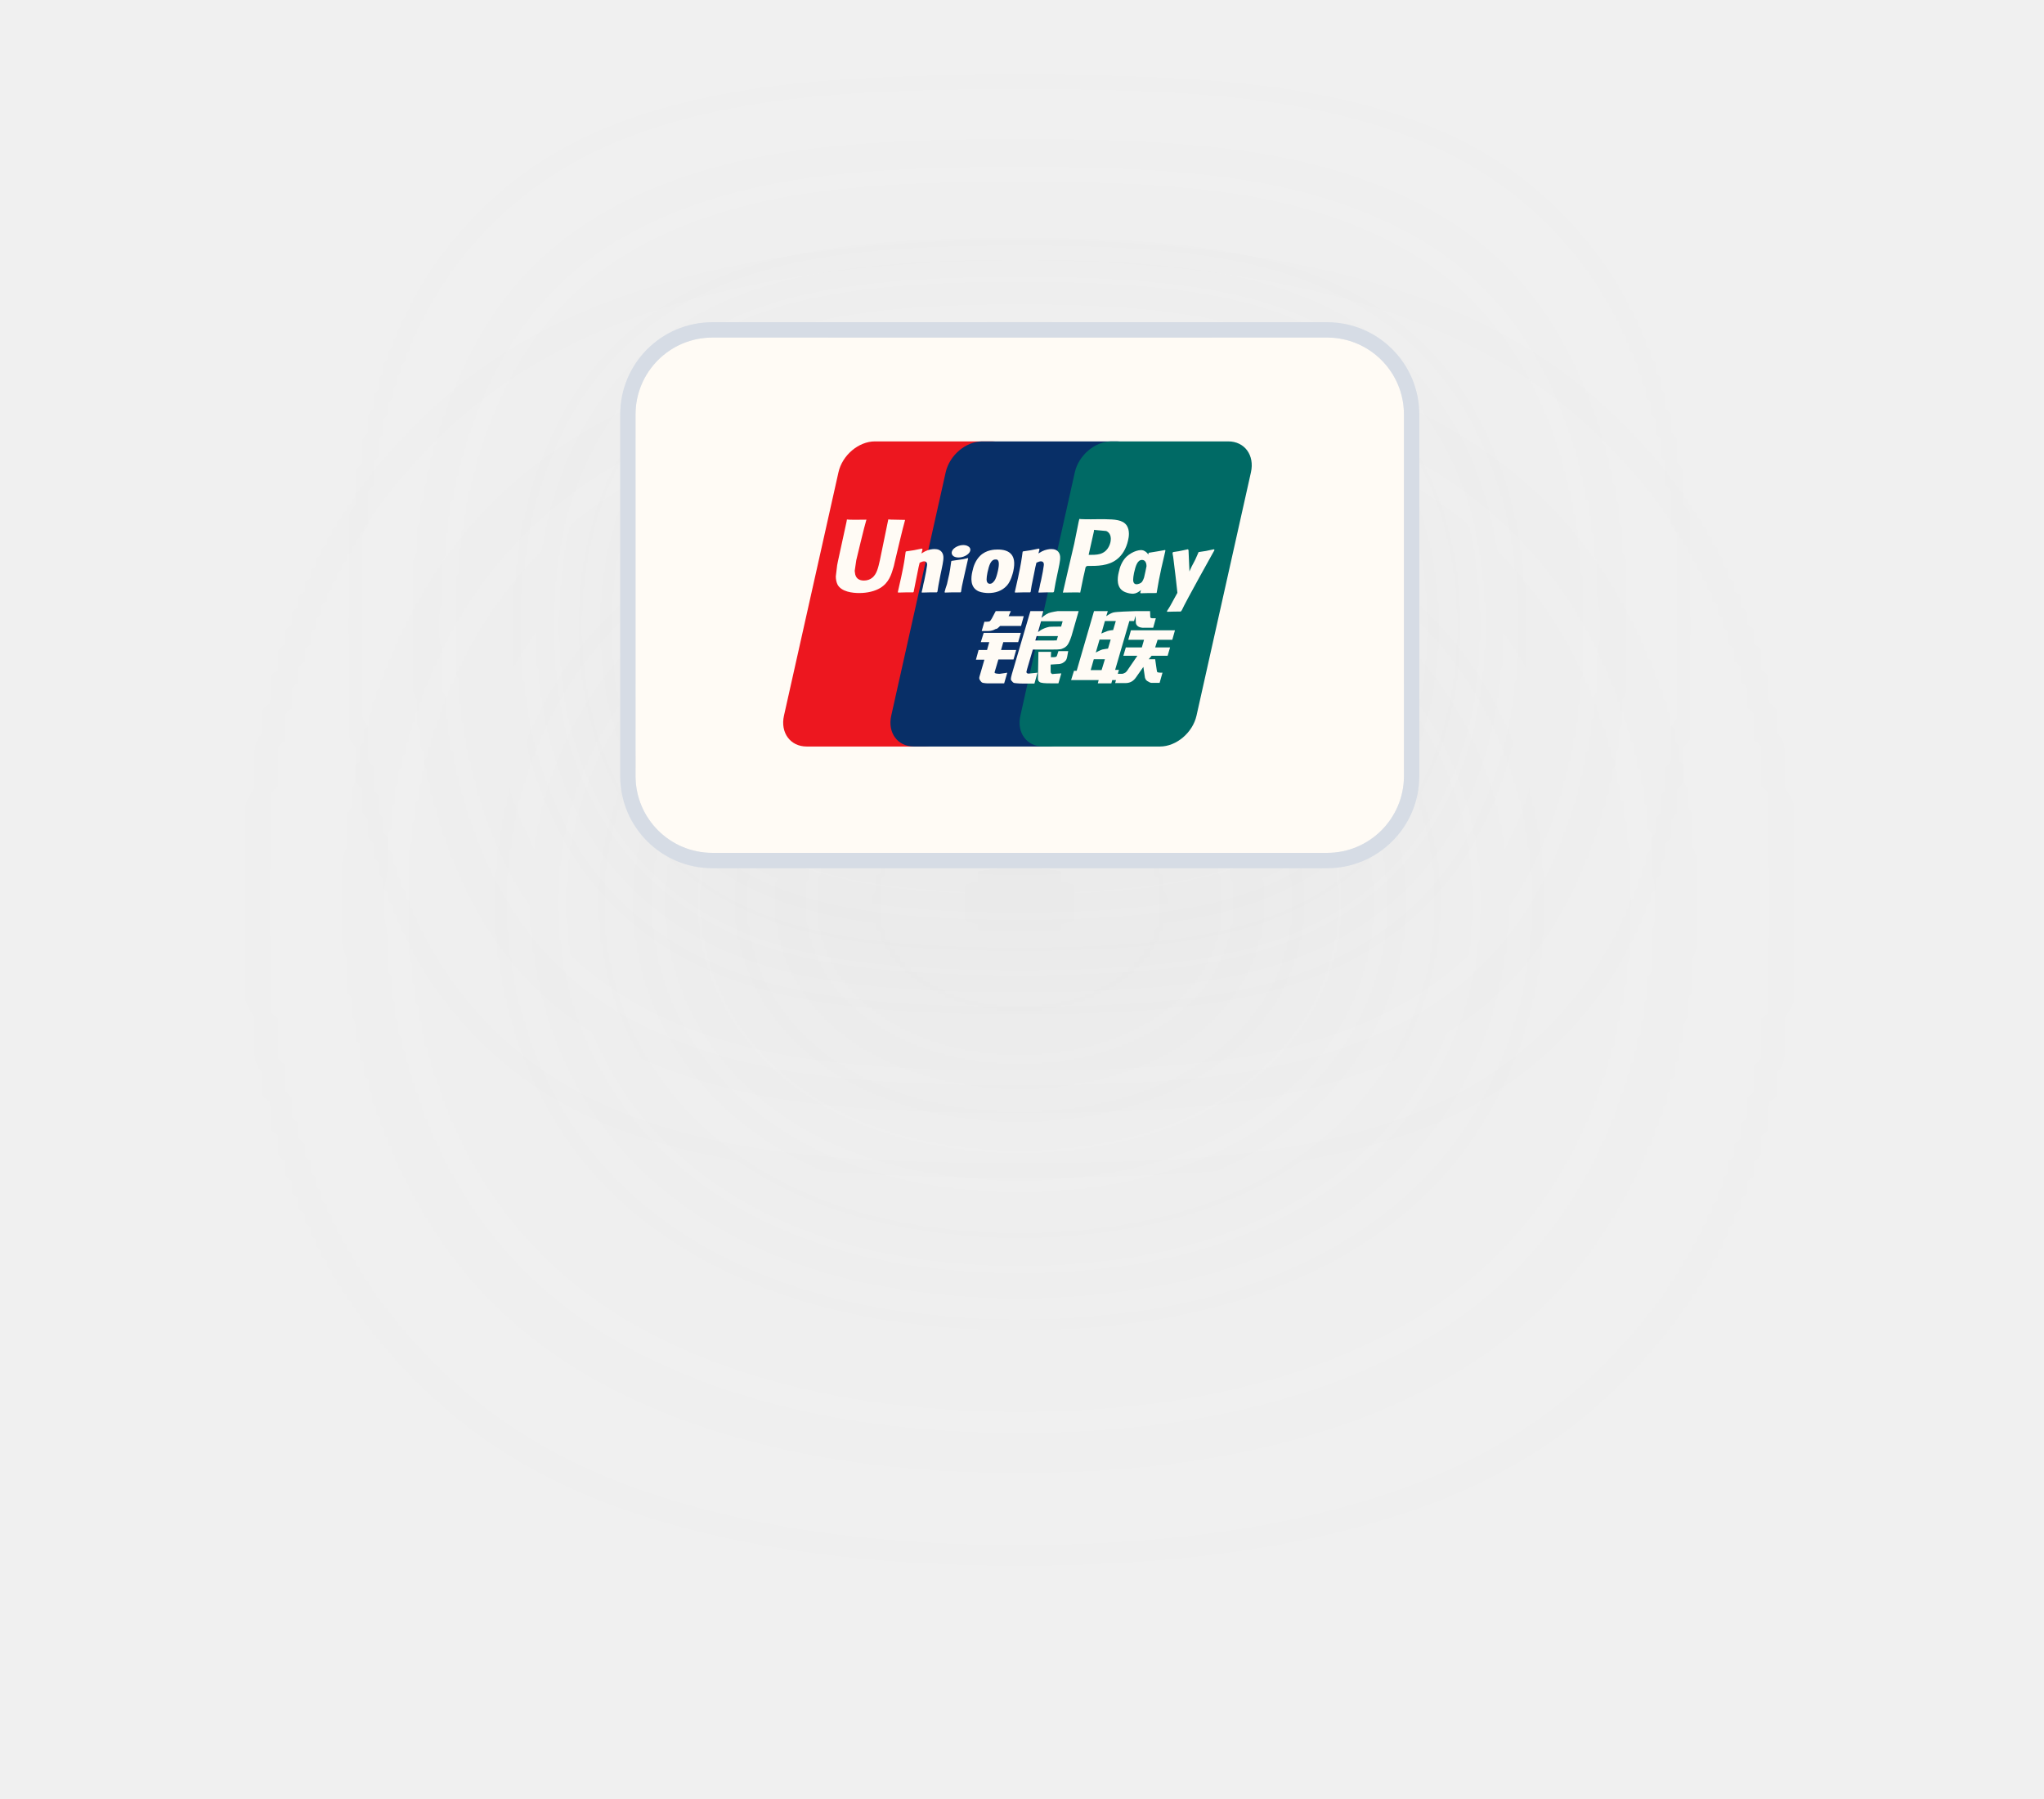
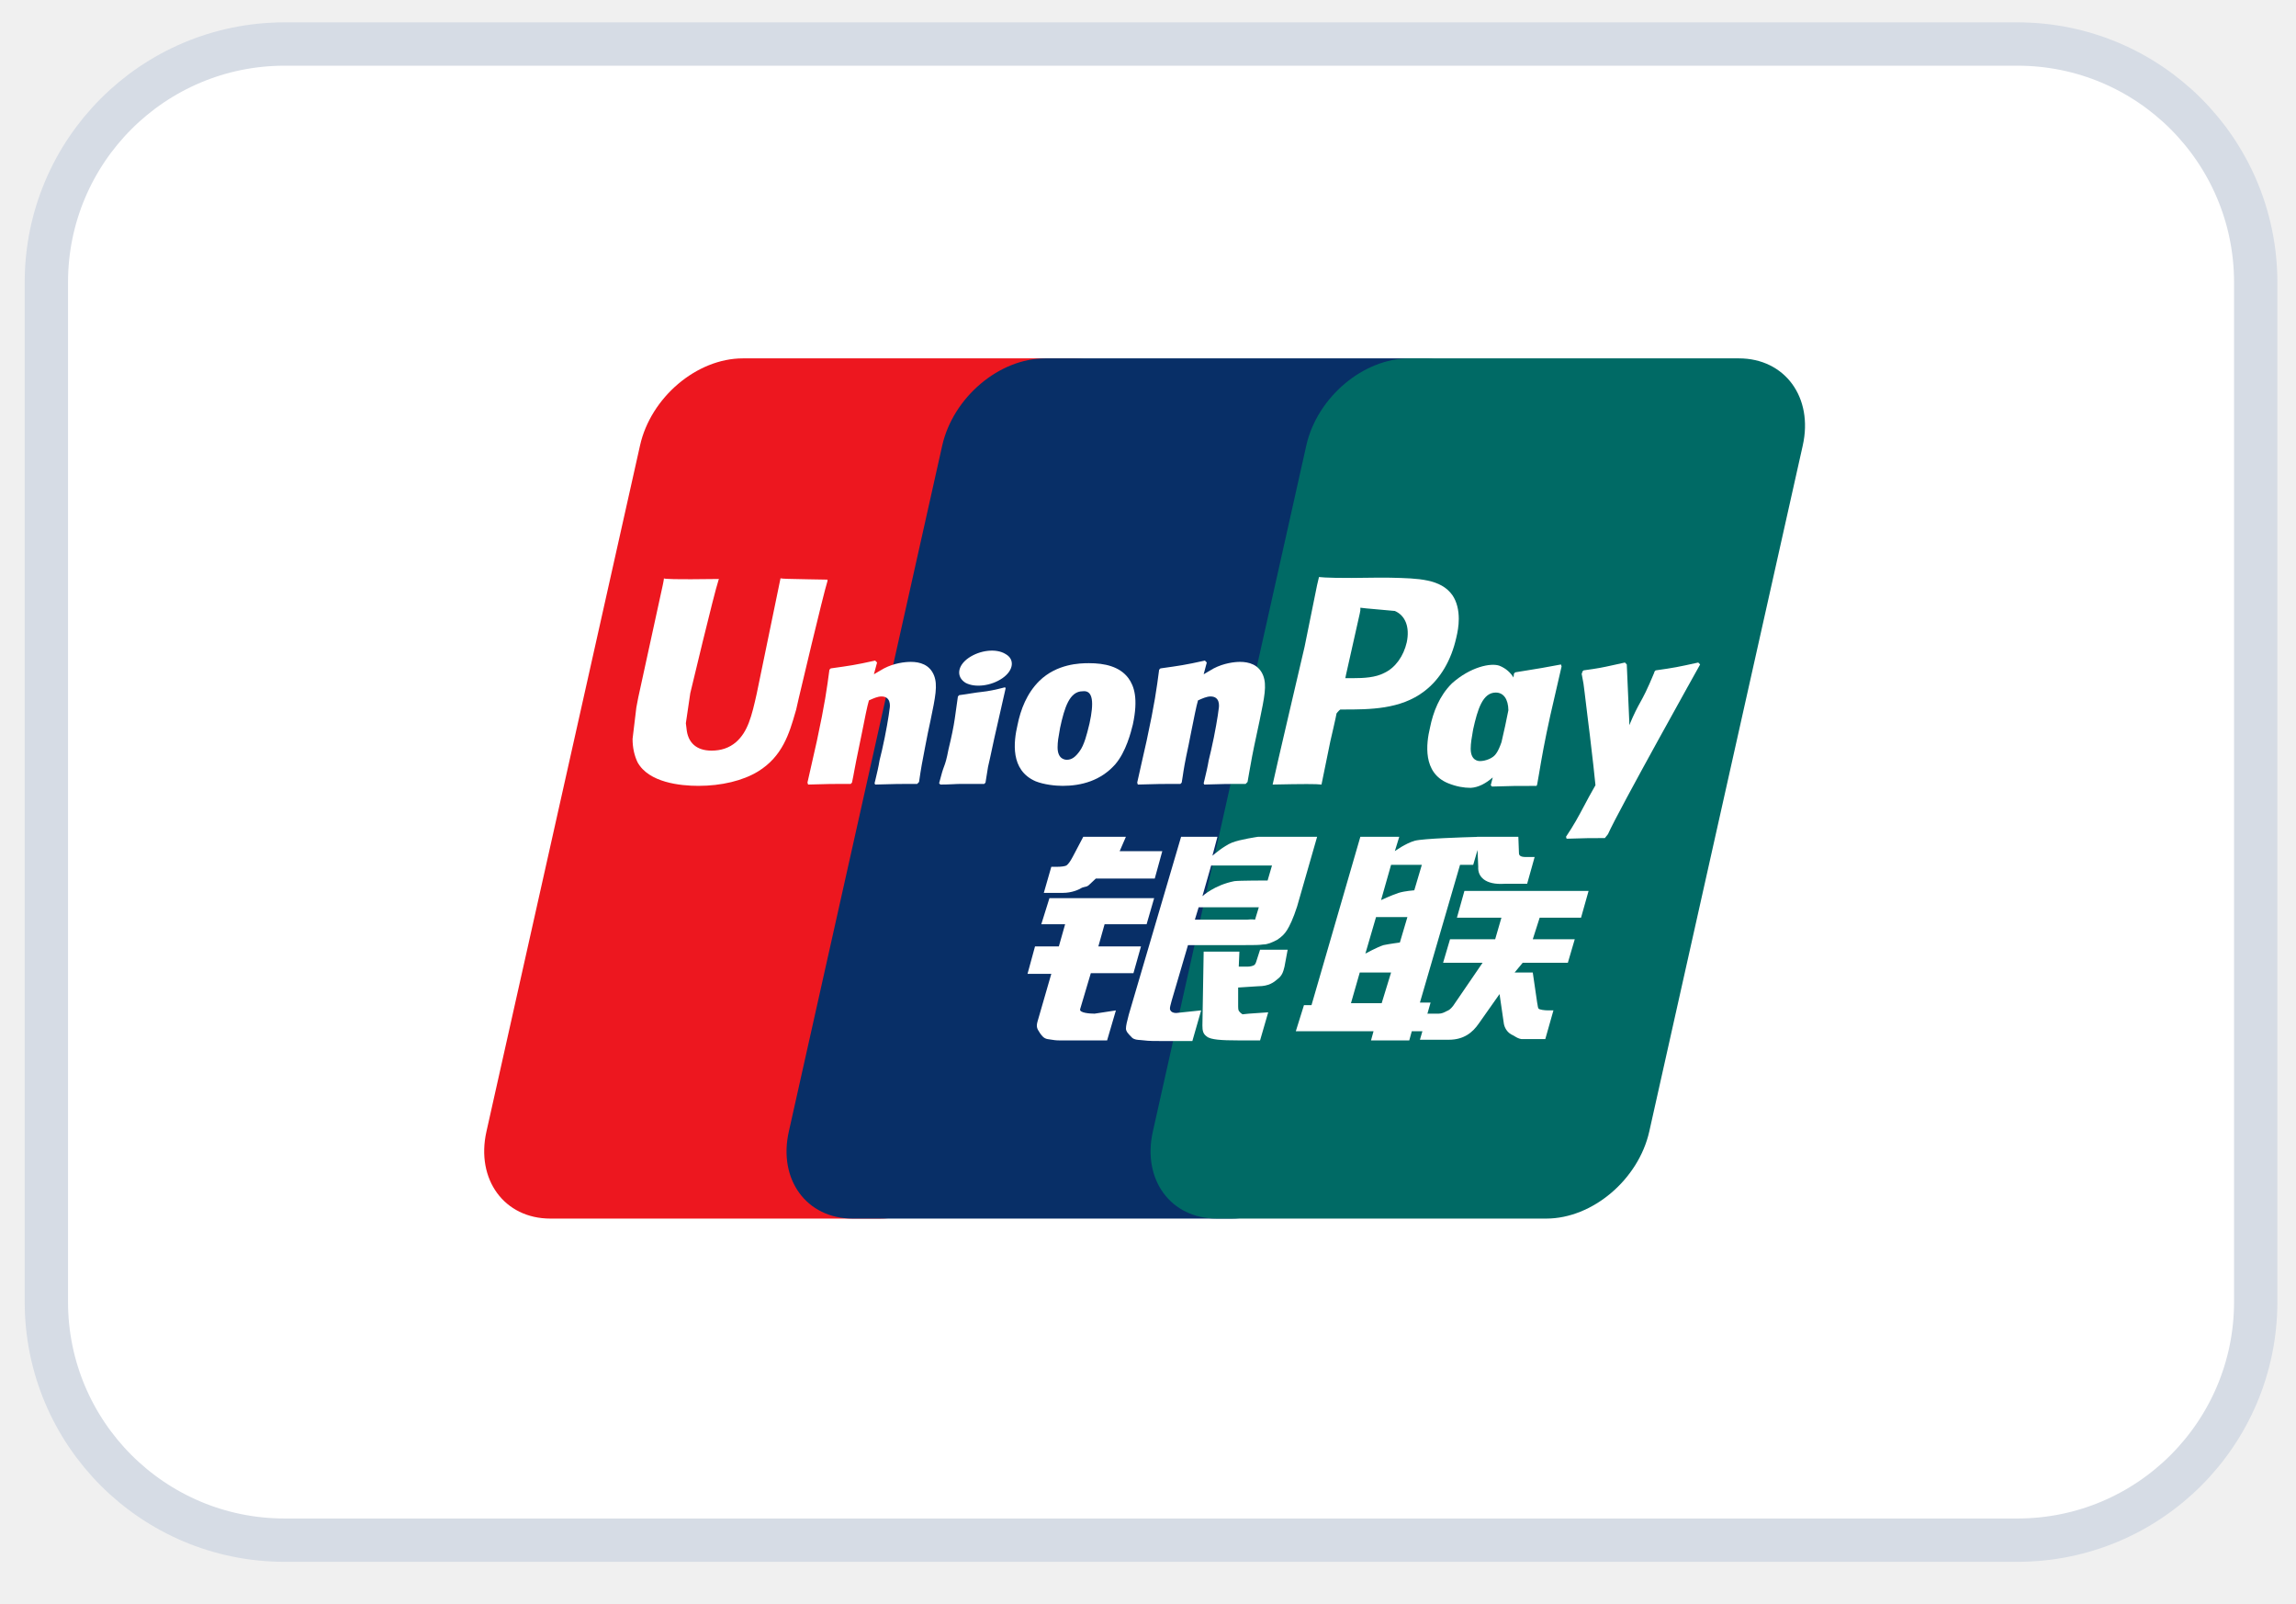
- <svg xmlns="http://www.w3.org/2000/svg" width="133" height="117" viewBox="0 0 133 117" fill="none">
-   <g filter="url(#filter0_dd_1551_3557)">
-     <rect x="41.353" y="21.961" width="50" height="33.526" rx="5" fill="#FFFBF5" />
-     <rect x="40.853" y="21.461" width="51" height="34.526" rx="5.5" stroke="#D6DCE5" />
-     <path d="M56.931 28.716H64.541C65.603 28.716 66.265 29.617 66.017 30.728L62.474 46.559C62.223 47.666 61.16 48.567 60.097 48.567H52.487C51.425 48.567 50.764 47.666 51.012 46.559L54.557 30.728C54.804 29.617 55.867 28.716 56.931 28.716Z" fill="#ED171F" />
-     <path d="M63.908 28.716H72.66C73.722 28.716 73.243 29.617 72.993 30.728L69.45 46.559C69.203 47.666 69.281 48.567 68.216 48.567H59.465C58.401 48.567 57.742 47.666 57.992 46.559L61.534 30.728C61.784 29.617 62.846 28.716 63.908 28.716Z" fill="#082F67" />
-     <path d="M72.314 28.716H79.922C80.986 28.716 81.646 29.617 81.397 30.728L77.855 46.559C77.606 47.666 76.543 48.567 75.477 48.567H67.87C66.805 48.567 66.146 47.666 66.395 46.559L69.937 30.728C70.186 29.617 71.249 28.716 72.314 28.716Z" fill="#006A65" />
-     <path fill-rule="evenodd" clip-rule="evenodd" d="M71.518 33.778H71.837L71.897 33.779C72.522 33.793 73.046 33.805 73.313 34.184C73.414 34.335 73.457 34.531 73.457 34.726C73.457 34.892 73.428 35.043 73.4 35.163C73.284 35.675 73.038 36.112 72.662 36.398C72.112 36.82 71.403 36.82 70.78 36.82H70.722C70.679 36.85 70.636 36.91 70.636 36.91C70.636 36.94 70.491 37.558 70.491 37.558C70.491 37.558 70.317 38.416 70.288 38.552C70.173 38.537 69.869 38.537 69.16 38.552C69.189 38.401 69.898 35.374 69.898 35.374L70.187 33.943L70.231 33.763C70.361 33.778 70.694 33.793 71.518 33.778ZM71.736 35.977C71.996 35.856 72.184 35.585 72.256 35.269C72.329 34.922 72.228 34.651 71.981 34.546C71.967 34.546 71.316 34.485 71.316 34.485L71.186 34.47V34.531L71.171 34.606L70.853 36.022L70.838 36.097H71.012C71.272 36.097 71.533 36.082 71.736 35.977Z" fill="#FFFBF5" />
-     <path d="M57.8 33.792C57.772 33.928 57.251 36.458 57.251 36.458C57.135 36.97 57.048 37.332 56.773 37.573C56.614 37.708 56.426 37.769 56.209 37.769C55.861 37.769 55.659 37.588 55.63 37.257L55.615 37.136L55.717 36.443C55.717 36.443 56.267 34.139 56.368 33.838C56.368 33.823 56.382 33.808 56.382 33.808C55.312 33.823 55.109 33.808 55.109 33.792C55.109 33.823 55.08 33.958 55.08 33.958L54.516 36.549L54.472 36.775L54.385 37.498C54.385 37.708 54.429 37.889 54.501 38.04C54.762 38.507 55.485 38.582 55.905 38.582C56.44 38.582 56.932 38.462 57.279 38.251C57.848 37.904 58.005 37.363 58.144 36.881L58.162 36.82L58.22 36.564C58.22 36.564 58.784 34.169 58.886 33.853V33.823C58.706 33.819 58.556 33.816 58.43 33.814C58.006 33.807 57.856 33.804 57.8 33.792Z" fill="#FFFBF5" />
-     <path fill-rule="evenodd" clip-rule="evenodd" d="M73.486 40.404L72.56 43.582H72.806L72.715 43.905L72.734 43.838H72.994C73.067 43.838 73.125 43.808 73.183 43.778C73.226 43.763 73.269 43.733 73.327 43.657L74.007 42.663H73.096L73.255 42.121H74.297L74.441 41.624H73.414L73.588 41.007H76.453L76.279 41.624H75.324L75.165 42.121H76.135L75.975 42.663H74.933L74.745 42.889H75.165L75.266 43.582C75.271 43.607 75.274 43.627 75.277 43.644C75.282 43.678 75.285 43.698 75.295 43.718C75.31 43.748 75.44 43.763 75.512 43.763H75.642L75.454 44.426H74.904C74.839 44.416 74.791 44.387 74.747 44.36C74.722 44.345 74.698 44.331 74.673 44.32C74.615 44.29 74.528 44.215 74.499 44.079L74.398 43.386L73.921 44.064C73.776 44.275 73.573 44.441 73.226 44.441H72.56L72.617 44.245H72.372L72.314 44.456H71.432L71.49 44.245H69.695L69.883 43.642H70.057L71.186 39.757H72.083L71.981 40.088C71.981 40.088 72.228 39.907 72.445 39.847C72.637 39.797 73.567 39.768 73.877 39.759L73.877 39.757H74.832L74.847 40.133C74.847 40.194 74.89 40.224 75.006 40.224H75.208L75.035 40.841H74.514C74.065 40.871 73.891 40.675 73.906 40.45L73.89 40.062L73.79 40.404H73.486ZM70.969 43.597H71.678L71.895 42.889H71.171L70.969 43.597ZM71.547 41.609L71.301 42.453C71.301 42.453 71.576 42.302 71.721 42.257C71.866 42.227 72.097 42.197 72.097 42.197L72.271 41.609H71.547ZM71.895 40.404L71.663 41.218C71.663 41.218 71.924 41.097 72.068 41.052C72.213 41.007 72.43 40.992 72.43 40.992L72.604 40.404H71.895Z" fill="#FFFBF5" />
-     <path d="M64.008 41.172H66.425L66.251 41.775H65.282L65.137 42.287H66.121L65.947 42.904H64.963L64.717 43.733C64.688 43.823 64.949 43.838 65.05 43.838L65.542 43.763L65.34 44.456H64.225C64.157 44.456 64.097 44.446 64.025 44.435C64.006 44.432 63.986 44.429 63.965 44.426C63.878 44.411 63.835 44.35 63.791 44.29C63.784 44.278 63.776 44.266 63.769 44.254C63.731 44.197 63.697 44.145 63.733 44.019L64.052 42.92H63.502L63.675 42.287H64.225L64.37 41.775H63.82L64.008 41.172Z" fill="#FFFBF5" />
-     <path d="M66.613 40.088H65.629L65.774 39.757H64.79L64.544 40.224C64.486 40.329 64.442 40.389 64.399 40.419C64.37 40.434 64.298 40.45 64.182 40.45H64.052L63.878 41.052H64.312C64.529 41.052 64.688 40.977 64.761 40.931C64.788 40.922 64.81 40.917 64.829 40.913C64.869 40.903 64.895 40.897 64.934 40.856L65.079 40.721H66.439L66.613 40.088Z" fill="#FFFBF5" />
-     <path fill-rule="evenodd" clip-rule="evenodd" d="M67.047 39.757H67.886L67.771 40.194C67.771 40.194 68.031 39.968 68.219 39.892C68.407 39.817 68.827 39.757 68.827 39.757H70.187L69.724 41.368C69.637 41.639 69.55 41.82 69.493 41.91C69.435 42.001 69.377 42.061 69.261 42.136C69.145 42.197 69.044 42.242 68.943 42.242C68.856 42.257 68.711 42.257 68.523 42.257H67.206L66.83 43.537C66.823 43.565 66.817 43.59 66.811 43.612C66.791 43.685 66.779 43.728 66.801 43.763C66.816 43.793 66.859 43.823 66.931 43.823L67.51 43.763L67.308 44.471H66.656C66.454 44.471 66.295 44.471 66.193 44.456C66.165 44.452 66.136 44.45 66.109 44.448C66.037 44.443 65.97 44.439 65.918 44.395C65.91 44.387 65.902 44.379 65.893 44.37C65.838 44.315 65.774 44.249 65.774 44.185C65.774 44.114 65.799 44.017 65.838 43.867L65.846 43.838L67.047 39.757ZM67.539 41.127C67.539 41.127 67.814 40.871 68.277 40.781C68.378 40.766 69.044 40.766 69.044 40.766L69.145 40.419H67.742L67.539 41.127ZM68.841 41.383H67.452L67.365 41.669H68.567C68.682 41.657 68.724 41.665 68.743 41.668C68.748 41.669 68.752 41.669 68.755 41.669L68.841 41.383Z" fill="#FFFBF5" />
-     <path d="M69.435 42.754L69.507 42.362H68.87L68.783 42.633C68.769 42.678 68.754 42.709 68.726 42.724C68.697 42.739 68.639 42.754 68.581 42.754H68.378L68.393 42.407H67.568L67.539 44.109C67.539 44.23 67.553 44.305 67.64 44.365C67.727 44.441 67.988 44.456 68.349 44.456H68.87L69.058 43.808L68.61 43.838L68.465 43.853C68.459 43.847 68.453 43.843 68.446 43.839C68.436 43.833 68.424 43.826 68.407 43.808C68.403 43.8 68.398 43.795 68.393 43.79C68.379 43.776 68.364 43.761 68.364 43.672V43.236L68.827 43.206C69.073 43.206 69.189 43.115 69.275 43.04C69.377 42.965 69.406 42.874 69.435 42.754Z" fill="#FFFBF5" />
-     <path d="M59.986 38.552C60.434 38.537 60.579 38.537 60.955 38.537L60.998 38.492C61.044 38.169 61.072 38.026 61.139 37.68C61.157 37.59 61.177 37.486 61.201 37.362L61.259 37.091L61.263 37.072C61.376 36.528 61.431 36.26 61.346 36.037C61.244 35.781 61.013 35.72 60.81 35.72C60.666 35.72 60.42 35.751 60.188 35.871C60.152 35.894 60.112 35.916 60.072 35.939C60.032 35.961 59.993 35.984 59.956 36.007L60.029 35.736L59.986 35.69C59.52 35.793 59.398 35.81 58.99 35.867L58.958 35.871L58.929 35.901L58.928 35.91C58.871 36.343 58.827 36.675 58.64 37.543C58.603 37.701 58.567 37.863 58.531 38.025C58.495 38.187 58.459 38.349 58.423 38.507L58.437 38.552C58.886 38.537 59.03 38.537 59.421 38.537L59.45 38.507C59.474 38.394 59.488 38.318 59.505 38.229C59.528 38.103 59.556 37.951 59.624 37.633C59.642 37.547 59.665 37.431 59.69 37.306C59.742 37.043 59.801 36.742 59.841 36.609C59.942 36.564 60.043 36.519 60.13 36.519C60.347 36.519 60.333 36.73 60.318 36.805C60.304 36.94 60.231 37.377 60.145 37.754L60.087 37.995C60.063 38.145 60.029 38.285 59.993 38.432C59.986 38.461 59.978 38.491 59.971 38.522L59.986 38.552Z" fill="#FFFBF5" />
-     <path d="M62.503 38.537H61.982C61.916 38.537 61.85 38.54 61.778 38.543C61.693 38.547 61.6 38.552 61.49 38.552L61.461 38.522C61.519 38.296 61.548 38.206 61.577 38.13C61.606 38.055 61.635 37.965 61.678 37.739C61.751 37.437 61.794 37.227 61.823 37.031C61.838 36.94 61.849 36.858 61.859 36.775C61.87 36.692 61.881 36.609 61.895 36.519L61.924 36.489C62.035 36.474 62.126 36.46 62.206 36.447C62.294 36.433 62.37 36.421 62.445 36.413C62.59 36.398 62.749 36.368 62.981 36.308L62.995 36.323V36.338C62.974 36.436 62.952 36.53 62.93 36.624C62.908 36.718 62.887 36.812 62.865 36.91C62.843 37.008 62.822 37.102 62.8 37.196C62.778 37.291 62.757 37.385 62.735 37.483C62.648 37.889 62.619 38.025 62.59 38.145C62.583 38.195 62.577 38.234 62.568 38.282C62.559 38.337 62.548 38.403 62.532 38.507L62.503 38.537Z" fill="#FFFBF5" />
-     <path fill-rule="evenodd" clip-rule="evenodd" d="M65.832 36.097C65.962 36.278 66.063 36.564 65.933 37.166C65.889 37.347 65.774 37.799 65.528 38.085C65.195 38.462 64.746 38.582 64.312 38.582C64.138 38.582 63.878 38.552 63.69 38.477C63.097 38.221 63.183 37.558 63.27 37.181C63.343 36.82 63.487 36.443 63.777 36.157C64.182 35.766 64.703 35.751 64.92 35.751C65.282 35.751 65.629 35.826 65.832 36.097ZM64.916 37.209C64.924 37.179 64.93 37.154 64.934 37.136C65.036 36.669 65.021 36.368 64.775 36.398C64.471 36.398 64.356 36.775 64.254 37.242C64.25 37.266 64.246 37.289 64.242 37.312C64.218 37.447 64.196 37.565 64.196 37.693C64.196 37.98 64.385 37.98 64.413 37.98C64.529 37.98 64.616 37.904 64.703 37.784C64.811 37.646 64.88 37.361 64.916 37.209Z" fill="#FFFBF5" />
-     <path fill-rule="evenodd" clip-rule="evenodd" d="M75.252 38.582C74.789 38.582 74.659 38.582 74.224 38.597L74.195 38.567L74.242 38.387C74.084 38.524 73.914 38.618 73.732 38.627C73.573 38.627 73.4 38.597 73.212 38.522C72.618 38.281 72.705 37.603 72.792 37.242C72.864 36.88 73.009 36.504 73.298 36.217C73.718 35.841 74.195 35.736 74.398 35.811C74.548 35.871 74.649 35.967 74.72 36.081L74.731 35.992L74.76 35.961C74.855 35.946 74.936 35.933 75.007 35.921C75.286 35.877 75.437 35.852 75.816 35.781L75.831 35.826L75.57 36.955C75.434 37.567 75.369 37.949 75.313 38.281L75.313 38.282C75.297 38.375 75.282 38.463 75.266 38.552L75.252 38.582ZM74.602 36.836C74.599 36.578 74.489 36.428 74.311 36.428C74.007 36.428 73.892 36.82 73.79 37.272L73.782 37.317C73.756 37.465 73.732 37.6 73.732 37.724C73.732 38.01 73.921 38.01 73.95 38.01C74.065 38.01 74.253 37.949 74.326 37.829C74.37 37.766 74.409 37.671 74.443 37.572C74.472 37.448 74.501 37.323 74.528 37.196C74.558 37.06 74.582 36.942 74.602 36.836Z" fill="#FFFBF5" />
-     <path d="M68.537 38.537C68.147 38.537 68.016 38.537 67.582 38.552L67.568 38.522C67.575 38.491 67.583 38.461 67.59 38.432C67.626 38.285 67.66 38.145 67.684 37.995L67.742 37.754C67.828 37.377 67.901 36.94 67.915 36.805C67.93 36.73 67.944 36.519 67.727 36.519C67.64 36.519 67.539 36.564 67.438 36.609C67.398 36.742 67.339 37.043 67.287 37.306C67.262 37.431 67.239 37.547 67.221 37.633C67.129 38.06 67.11 38.188 67.085 38.356C67.078 38.401 67.071 38.449 67.061 38.507L67.032 38.537C66.642 38.537 66.497 38.537 66.049 38.552L66.034 38.507C66.07 38.349 66.106 38.187 66.143 38.025C66.179 37.863 66.215 37.701 66.251 37.543C66.438 36.675 66.482 36.343 66.539 35.91L66.54 35.901L66.57 35.871L66.601 35.867C67.01 35.81 67.131 35.793 67.597 35.69L67.64 35.736L67.568 36.007C67.604 35.984 67.644 35.961 67.684 35.939C67.724 35.916 67.763 35.894 67.799 35.871C68.031 35.751 68.277 35.72 68.407 35.72C68.61 35.72 68.841 35.781 68.943 36.037C69.028 36.26 68.973 36.528 68.86 37.072L68.856 37.091L68.798 37.362C68.694 37.842 68.664 38.016 68.619 38.273C68.608 38.339 68.596 38.409 68.581 38.492L68.537 38.537Z" fill="#FFFBF5" />
-     <path d="M79.028 35.781L78.985 35.735C78.508 35.841 78.435 35.856 78.001 35.916L77.972 35.946V35.961C77.802 36.372 77.723 36.516 77.646 36.655C77.579 36.776 77.515 36.894 77.393 37.181V37.106L77.335 35.781L77.292 35.735C77.178 35.76 77.089 35.779 77.015 35.796C76.77 35.85 76.681 35.87 76.337 35.916L76.308 35.946C76.308 35.961 76.308 35.976 76.294 35.992C76.337 36.218 76.34 36.24 76.363 36.435C76.371 36.5 76.38 36.583 76.395 36.699C76.409 36.82 76.424 36.937 76.438 37.053C76.453 37.17 76.467 37.287 76.482 37.407C76.497 37.545 76.511 37.657 76.524 37.77C76.549 37.977 76.575 38.187 76.612 38.567C76.496 38.768 76.414 38.922 76.34 39.062C76.219 39.289 76.12 39.477 75.932 39.757L75.946 39.802C76.395 39.787 76.496 39.787 76.829 39.787L76.901 39.697C77.133 39.169 79.028 35.781 79.028 35.781Z" fill="#FFFBF5" />
-     <path d="M62.995 35.54C63.212 35.66 63.183 35.916 62.923 36.097C62.663 36.278 62.286 36.323 62.069 36.202C61.852 36.067 61.881 35.811 62.142 35.63C62.402 35.449 62.778 35.404 62.995 35.54Z" fill="#FFFBF5" />
-   </g>
-   <defs>
-     <filter id="filter0_dd_1551_3557" x="0.354" y="0.961" width="132" height="115.526" filterUnits="userSpaceOnUse" color-interpolation-filters="sRGB">
-       <feFlood flood-opacity="0" result="BackgroundImageFix" />
-       <feColorMatrix in="SourceAlpha" type="matrix" values="0 0 0 0 0 0 0 0 0 0 0 0 0 0 0 0 0 0 127 0" result="hardAlpha" />
-       <feOffset dy="2" />
-       <feGaussianBlur stdDeviation="10" />
-       <feColorMatrix type="matrix" values="0 0 0 0 0.718 0 0 0 0 0.718 0 0 0 0 0.718 0 0 0 0.08 0" />
-       <feBlend mode="normal" in2="BackgroundImageFix" result="effect1_dropShadow_1551_3557" />
-       <feColorMatrix in="SourceAlpha" type="matrix" values="0 0 0 0 0 0 0 0 0 0 0 0 0 0 0 0 0 0 127 0" result="hardAlpha" />
-       <feOffset dy="20" />
-       <feGaussianBlur stdDeviation="20" />
-       <feColorMatrix type="matrix" values="0 0 0 0 0.718 0 0 0 0 0.718 0 0 0 0 0.718 0 0 0 0.08 0" />
-       <feBlend mode="normal" in2="effect1_dropShadow_1551_3557" result="effect2_dropShadow_1551_3557" />
-       <feBlend mode="normal" in="SourceGraphic" in2="effect2_dropShadow_1551_3557" result="shape" />
-     </filter>
-   </defs>
+ <svg xmlns="http://www.w3.org/2000/svg" width="53" height="37" viewBox="0 0 53 37" fill="none">
+   <rect x="1.07" y="1.016" width="51" height="34.526" rx="5.5" fill="white" />
+   <rect x="1.07" y="1.016" width="51" height="34.526" rx="5.5" stroke="#D6DCE5" />
+   <path d="M17.148 8.27H24.758C25.82 8.27 26.482 9.171 26.234 10.281L22.69 26.112C22.44 27.219 21.377 28.121 20.314 28.121H12.704C11.642 28.121 10.981 27.219 11.229 26.112L14.774 10.281C15.021 9.171 16.084 8.27 17.148 8.27Z" fill="#ED171F" />
+   <path d="M24.125 8.27H32.877C33.939 8.27 33.46 9.171 33.21 10.281L29.667 26.112C29.42 27.219 29.497 28.121 28.433 28.121H19.681C18.618 28.121 17.959 27.219 18.209 26.112L21.75 10.281C22.001 9.171 23.063 8.27 24.125 8.27Z" fill="#082F67" />
+   <path d="M32.531 8.27H40.139C41.202 8.27 41.863 9.171 41.614 10.281L38.071 26.112C37.822 27.219 36.76 28.121 35.693 28.121H28.087C27.022 28.121 26.363 27.219 26.612 26.112L30.154 10.281C30.403 9.171 31.465 8.27 32.531 8.27Z" fill="#006A65" />
+   <path fill-rule="evenodd" clip-rule="evenodd" d="M31.735 13.331H32.054L32.114 13.332C32.739 13.347 33.263 13.358 33.529 13.738C33.631 13.888 33.674 14.084 33.674 14.28C33.674 14.445 33.645 14.596 33.616 14.717C33.501 15.229 33.255 15.665 32.878 15.952C32.328 16.373 31.619 16.373 30.997 16.373H30.939C30.896 16.404 30.852 16.464 30.852 16.464C30.852 16.494 30.708 17.111 30.708 17.111C30.708 17.111 30.534 17.97 30.505 18.105C30.39 18.09 30.086 18.09 29.377 18.105C29.405 17.955 30.114 14.928 30.114 14.928L30.404 13.497L30.447 13.316C30.578 13.331 30.91 13.346 31.735 13.331ZM31.952 15.53C32.213 15.409 32.401 15.138 32.473 14.822C32.546 14.476 32.444 14.205 32.198 14.099C32.184 14.099 31.533 14.039 31.533 14.039L31.402 14.024V14.084L31.388 14.159L31.07 15.575L31.055 15.65H31.229C31.489 15.65 31.75 15.635 31.952 15.53Z" fill="white" />
+   <path d="M18.017 13.346C17.988 13.482 17.467 16.012 17.467 16.012C17.352 16.524 17.265 16.885 16.99 17.126C16.831 17.262 16.642 17.322 16.425 17.322C16.078 17.322 15.876 17.141 15.847 16.81L15.832 16.69L15.934 15.997C15.934 15.997 16.483 13.692 16.585 13.391C16.585 13.376 16.599 13.361 16.599 13.361C15.528 13.376 15.326 13.361 15.326 13.346C15.326 13.376 15.297 13.512 15.297 13.512L14.732 16.102L14.689 16.328L14.602 17.051C14.602 17.262 14.646 17.443 14.718 17.593C14.978 18.06 15.702 18.135 16.122 18.135C16.657 18.135 17.149 18.015 17.496 17.804C18.065 17.457 18.222 16.917 18.361 16.435L18.379 16.373L18.437 16.117C18.437 16.117 19.001 13.723 19.102 13.406V13.376C18.923 13.373 18.773 13.37 18.647 13.368C18.223 13.36 18.073 13.358 18.017 13.346Z" fill="white" />
+   <path fill-rule="evenodd" clip-rule="evenodd" d="M33.703 19.958L32.777 23.136H33.023L32.931 23.459L32.951 23.392H33.211C33.283 23.392 33.341 23.362 33.399 23.331C33.443 23.316 33.486 23.286 33.544 23.211L34.224 22.217H33.312L33.472 21.675H34.514L34.658 21.178H33.631L33.804 20.56H36.67L36.496 21.178H35.541L35.382 21.675H36.351L36.192 22.217H35.15L34.962 22.443H35.382L35.483 23.136C35.488 23.161 35.491 23.181 35.494 23.198C35.499 23.231 35.502 23.251 35.512 23.271C35.526 23.301 35.657 23.316 35.729 23.316H35.859L35.671 23.979H35.121C35.056 23.969 35.008 23.941 34.963 23.913C34.939 23.899 34.915 23.884 34.89 23.874C34.832 23.843 34.745 23.768 34.716 23.633L34.615 22.94L34.137 23.618C33.993 23.828 33.79 23.994 33.443 23.994H32.777L32.834 23.798H32.589L32.531 24.009H31.648L31.706 23.798H29.912L30.1 23.196H30.274L31.402 19.31H32.3L32.198 19.642C32.198 19.642 32.444 19.461 32.661 19.401C32.853 19.351 33.783 19.321 34.094 19.313L34.094 19.31H35.049L35.063 19.687C35.063 19.747 35.107 19.777 35.223 19.777H35.425L35.252 20.395H34.731C34.282 20.425 34.108 20.229 34.123 20.003L34.107 19.615L34.007 19.958H33.703ZM31.185 23.151H31.894L32.111 22.443H31.388L31.185 23.151ZM31.764 21.163L31.518 22.006C31.518 22.006 31.793 21.855 31.938 21.81C32.083 21.78 32.314 21.75 32.314 21.75L32.488 21.163H31.764ZM32.111 19.958L31.88 20.771C31.88 20.771 32.14 20.651 32.285 20.605C32.43 20.56 32.647 20.545 32.647 20.545L32.821 19.958H32.111Z" fill="white" />
+   <path d="M24.225 20.726H26.642L26.468 21.328H25.498L25.354 21.84H26.338L26.164 22.458H25.18L24.934 23.286C24.905 23.377 25.166 23.392 25.267 23.392L25.759 23.317L25.556 24.009H24.442C24.373 24.009 24.314 24 24.242 23.988C24.223 23.985 24.203 23.982 24.182 23.979C24.095 23.964 24.051 23.904 24.008 23.844C24.001 23.831 23.993 23.819 23.986 23.808C23.948 23.75 23.914 23.698 23.95 23.573L24.268 22.473H23.719L23.892 21.84H24.442L24.587 21.328H24.037L24.225 20.726Z" fill="white" />
+   <path d="M26.83 19.642H25.846L25.99 19.31H25.006L24.76 19.777C24.703 19.883 24.659 19.943 24.616 19.973C24.587 19.988 24.514 20.003 24.399 20.003H24.268L24.095 20.605H24.529C24.746 20.605 24.905 20.53 24.977 20.485C25.005 20.475 25.027 20.47 25.045 20.466C25.086 20.457 25.112 20.451 25.151 20.41L25.296 20.274H26.656L26.83 19.642Z" fill="white" />
+   <path fill-rule="evenodd" clip-rule="evenodd" d="M27.264 19.31H28.103L27.987 19.747C27.987 19.747 28.248 19.521 28.436 19.446C28.624 19.37 29.044 19.31 29.044 19.31H30.404L29.941 20.922C29.854 21.193 29.767 21.374 29.709 21.464C29.651 21.554 29.594 21.614 29.478 21.69C29.362 21.75 29.261 21.795 29.16 21.795C29.073 21.81 28.928 21.81 28.74 21.81H27.423L27.047 23.09C27.04 23.119 27.033 23.143 27.027 23.166C27.008 23.238 26.996 23.282 27.018 23.316C27.032 23.347 27.076 23.377 27.148 23.377L27.727 23.316L27.524 24.024H26.873C26.671 24.024 26.511 24.024 26.41 24.009C26.382 24.005 26.353 24.003 26.326 24.001C26.254 23.997 26.187 23.992 26.135 23.949C26.127 23.941 26.119 23.932 26.11 23.923C26.055 23.868 25.991 23.803 25.991 23.738C25.991 23.667 26.016 23.57 26.055 23.421L26.063 23.392L27.264 19.31ZM27.756 20.681C27.756 20.681 28.031 20.425 28.494 20.334C28.595 20.319 29.261 20.319 29.261 20.319L29.362 19.973H27.958L27.756 20.681ZM29.058 20.937H27.669L27.582 21.223H28.783C28.899 21.211 28.941 21.218 28.96 21.221C28.965 21.222 28.968 21.223 28.971 21.223L29.058 20.937Z" fill="white" />
+   <path d="M29.651 22.307L29.724 21.916H29.087L29 22.187C28.986 22.232 28.971 22.262 28.942 22.277C28.913 22.292 28.855 22.307 28.798 22.307H28.595L28.61 21.961H27.785L27.756 23.663C27.756 23.783 27.77 23.859 27.857 23.919C27.944 23.994 28.204 24.009 28.566 24.009H29.087L29.275 23.361L28.827 23.392L28.682 23.407C28.676 23.401 28.67 23.397 28.663 23.393C28.653 23.387 28.641 23.379 28.624 23.361C28.62 23.354 28.615 23.349 28.61 23.344C28.596 23.33 28.581 23.314 28.581 23.226V22.789L29.044 22.759C29.29 22.759 29.405 22.669 29.492 22.593C29.593 22.518 29.622 22.428 29.651 22.307Z" fill="white" />
+   <path d="M20.202 18.105C20.651 18.09 20.796 18.09 21.172 18.09L21.215 18.045C21.261 17.722 21.289 17.58 21.356 17.233C21.374 17.143 21.394 17.04 21.418 16.916L21.476 16.644L21.48 16.625C21.593 16.081 21.648 15.813 21.562 15.59C21.461 15.334 21.23 15.274 21.027 15.274C20.882 15.274 20.636 15.304 20.405 15.425C20.369 15.447 20.329 15.47 20.289 15.492C20.249 15.515 20.209 15.537 20.173 15.56L20.246 15.289L20.202 15.244C19.737 15.347 19.615 15.363 19.207 15.42L19.175 15.425L19.146 15.455L19.145 15.463C19.087 15.896 19.043 16.229 18.857 17.096C18.82 17.254 18.784 17.416 18.748 17.578C18.712 17.74 18.676 17.902 18.639 18.06L18.654 18.105C19.102 18.09 19.247 18.09 19.638 18.09L19.667 18.06C19.691 17.948 19.705 17.872 19.721 17.783C19.745 17.657 19.773 17.504 19.84 17.187C19.859 17.1 19.882 16.984 19.907 16.86C19.959 16.596 20.018 16.296 20.058 16.163C20.159 16.117 20.26 16.072 20.347 16.072C20.564 16.072 20.549 16.283 20.535 16.358C20.521 16.494 20.448 16.931 20.361 17.307L20.303 17.548C20.279 17.698 20.245 17.838 20.21 17.985C20.202 18.015 20.195 18.045 20.188 18.075L20.202 18.105Z" fill="white" />
+   <path d="M22.72 18.09H22.199C22.133 18.09 22.067 18.093 21.995 18.097C21.91 18.101 21.817 18.105 21.707 18.105L21.678 18.075C21.736 17.849 21.765 17.759 21.794 17.684C21.823 17.608 21.852 17.518 21.895 17.292C21.968 16.991 22.011 16.78 22.04 16.584C22.054 16.494 22.065 16.411 22.076 16.328C22.087 16.245 22.098 16.163 22.112 16.072L22.141 16.042C22.252 16.028 22.343 16.013 22.423 16C22.511 15.986 22.587 15.975 22.662 15.967C22.807 15.952 22.966 15.921 23.198 15.861L23.212 15.876V15.891C23.19 15.989 23.169 16.083 23.147 16.177C23.125 16.272 23.104 16.366 23.082 16.464C23.06 16.562 23.038 16.656 23.017 16.75C22.995 16.844 22.973 16.938 22.952 17.036C22.865 17.443 22.836 17.578 22.807 17.699C22.8 17.748 22.793 17.788 22.785 17.836C22.776 17.89 22.764 17.956 22.749 18.06L22.72 18.09Z" fill="white" />
+   <path fill-rule="evenodd" clip-rule="evenodd" d="M26.048 15.65C26.179 15.831 26.28 16.117 26.15 16.72C26.106 16.9 25.991 17.352 25.744 17.638C25.412 18.015 24.963 18.135 24.529 18.135C24.355 18.135 24.095 18.105 23.907 18.03C23.313 17.774 23.4 17.111 23.487 16.735C23.559 16.373 23.704 15.997 23.994 15.711C24.399 15.319 24.92 15.304 25.137 15.304C25.498 15.304 25.846 15.379 26.048 15.65ZM25.133 16.763C25.14 16.732 25.146 16.707 25.151 16.69C25.253 16.223 25.238 15.921 24.992 15.952C24.688 15.952 24.572 16.328 24.471 16.795C24.467 16.819 24.463 16.843 24.459 16.866C24.434 17 24.413 17.118 24.413 17.247C24.413 17.533 24.601 17.533 24.63 17.533C24.746 17.533 24.833 17.458 24.92 17.337C25.028 17.199 25.096 16.915 25.133 16.763Z" fill="white" />
+   <path fill-rule="evenodd" clip-rule="evenodd" d="M35.469 18.136C35.005 18.136 34.875 18.136 34.441 18.151L34.412 18.12L34.458 17.94C34.301 18.077 34.131 18.171 33.949 18.181C33.79 18.181 33.616 18.151 33.428 18.075C32.835 17.834 32.922 17.157 33.009 16.795C33.081 16.434 33.226 16.057 33.515 15.771C33.935 15.394 34.412 15.289 34.615 15.364C34.765 15.425 34.866 15.521 34.937 15.634L34.948 15.545L34.977 15.515C35.072 15.499 35.152 15.486 35.224 15.475C35.502 15.43 35.654 15.406 36.033 15.334L36.047 15.379L35.787 16.509C35.651 17.121 35.586 17.503 35.53 17.835L35.53 17.836C35.514 17.928 35.499 18.017 35.483 18.105L35.469 18.136ZM34.819 16.39C34.815 16.131 34.706 15.982 34.528 15.982C34.224 15.982 34.108 16.373 34.007 16.825L33.999 16.87C33.973 17.018 33.949 17.154 33.949 17.277C33.949 17.563 34.137 17.563 34.166 17.563C34.282 17.563 34.47 17.503 34.542 17.382C34.586 17.32 34.626 17.225 34.66 17.126C34.689 17.002 34.718 16.876 34.745 16.75C34.774 16.614 34.799 16.495 34.819 16.39Z" fill="white" />
+   <path d="M28.754 18.09C28.364 18.09 28.233 18.09 27.799 18.105L27.785 18.075C27.792 18.045 27.799 18.015 27.807 17.985C27.842 17.838 27.876 17.698 27.901 17.548L27.958 17.307C28.045 16.931 28.118 16.494 28.132 16.358C28.146 16.283 28.161 16.072 27.944 16.072C27.857 16.072 27.756 16.117 27.654 16.163C27.615 16.296 27.556 16.596 27.503 16.86C27.479 16.984 27.456 17.1 27.438 17.187C27.346 17.614 27.327 17.742 27.302 17.91C27.295 17.955 27.288 18.003 27.278 18.06L27.249 18.09C26.859 18.09 26.714 18.09 26.265 18.105L26.251 18.06C26.287 17.902 26.323 17.74 26.359 17.578C26.396 17.416 26.432 17.254 26.468 17.096C26.655 16.229 26.699 15.896 26.756 15.463L26.757 15.455L26.786 15.425L26.818 15.42C27.226 15.363 27.348 15.347 27.814 15.244L27.857 15.289L27.785 15.56C27.821 15.537 27.861 15.515 27.901 15.492C27.94 15.47 27.98 15.447 28.016 15.425C28.248 15.304 28.494 15.274 28.624 15.274C28.827 15.274 29.058 15.334 29.159 15.59C29.245 15.813 29.19 16.081 29.077 16.625L29.073 16.644L29.015 16.916C28.911 17.396 28.881 17.57 28.836 17.827C28.825 17.892 28.812 17.963 28.798 18.045L28.754 18.09Z" fill="white" />
+   <path d="M39.245 15.334L39.202 15.289C38.724 15.394 38.652 15.409 38.218 15.47L38.189 15.5V15.515C38.019 15.925 37.94 16.069 37.863 16.208C37.796 16.329 37.731 16.447 37.61 16.735V16.659L37.552 15.334L37.509 15.289C37.395 15.313 37.306 15.333 37.232 15.35C36.987 15.404 36.898 15.423 36.554 15.47L36.525 15.5C36.525 15.515 36.525 15.53 36.51 15.545C36.554 15.771 36.557 15.793 36.58 15.989C36.587 16.053 36.597 16.137 36.612 16.253C36.626 16.373 36.641 16.49 36.655 16.607C36.67 16.723 36.684 16.84 36.699 16.961C36.714 17.099 36.727 17.211 36.741 17.323C36.766 17.53 36.791 17.74 36.829 18.12C36.713 18.321 36.631 18.476 36.557 18.616C36.436 18.843 36.337 19.03 36.149 19.31L36.163 19.355C36.612 19.34 36.713 19.34 37.046 19.34L37.118 19.25C37.35 18.723 39.245 15.334 39.245 15.334Z" fill="white" />
+   <path d="M23.212 15.093C23.429 15.214 23.4 15.47 23.14 15.65C22.879 15.831 22.503 15.876 22.286 15.756C22.069 15.62 22.098 15.364 22.358 15.183C22.619 15.003 22.995 14.957 23.212 15.093Z" fill="white" />
</svg>
